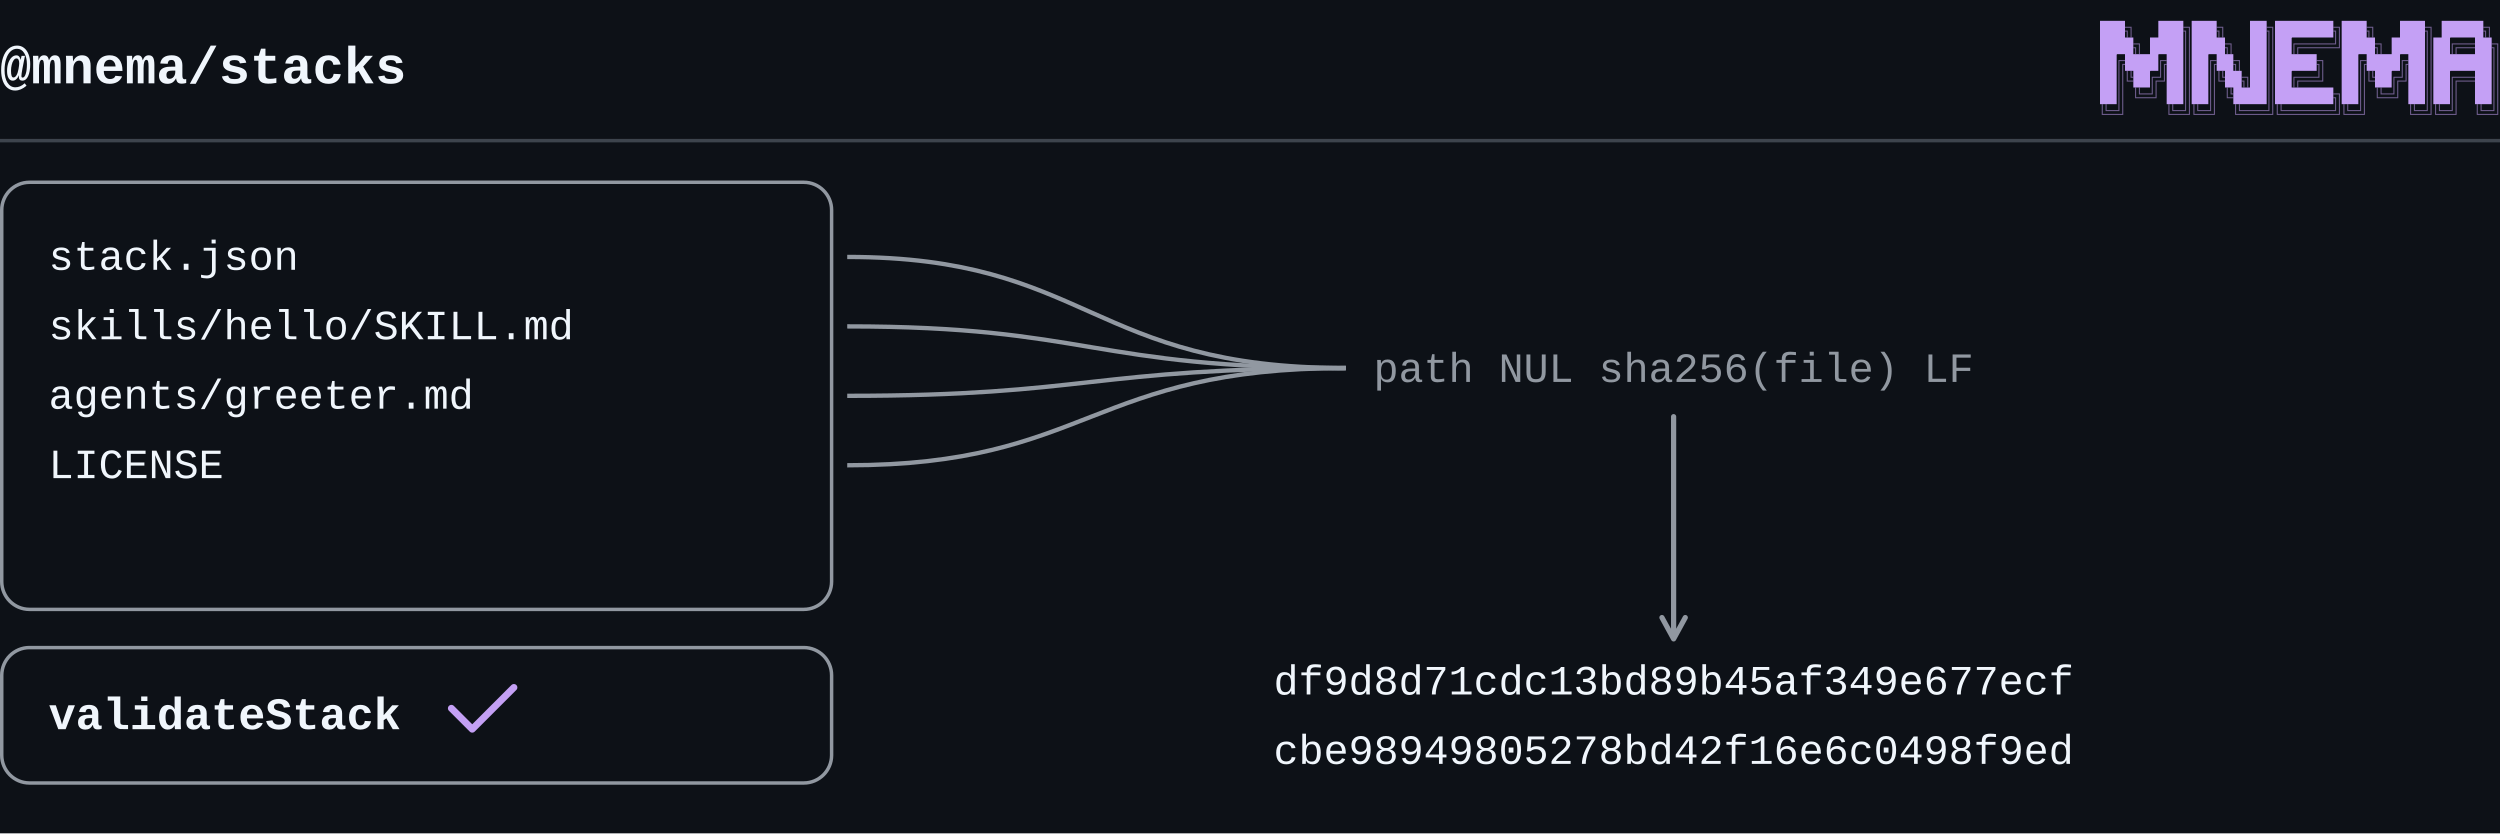
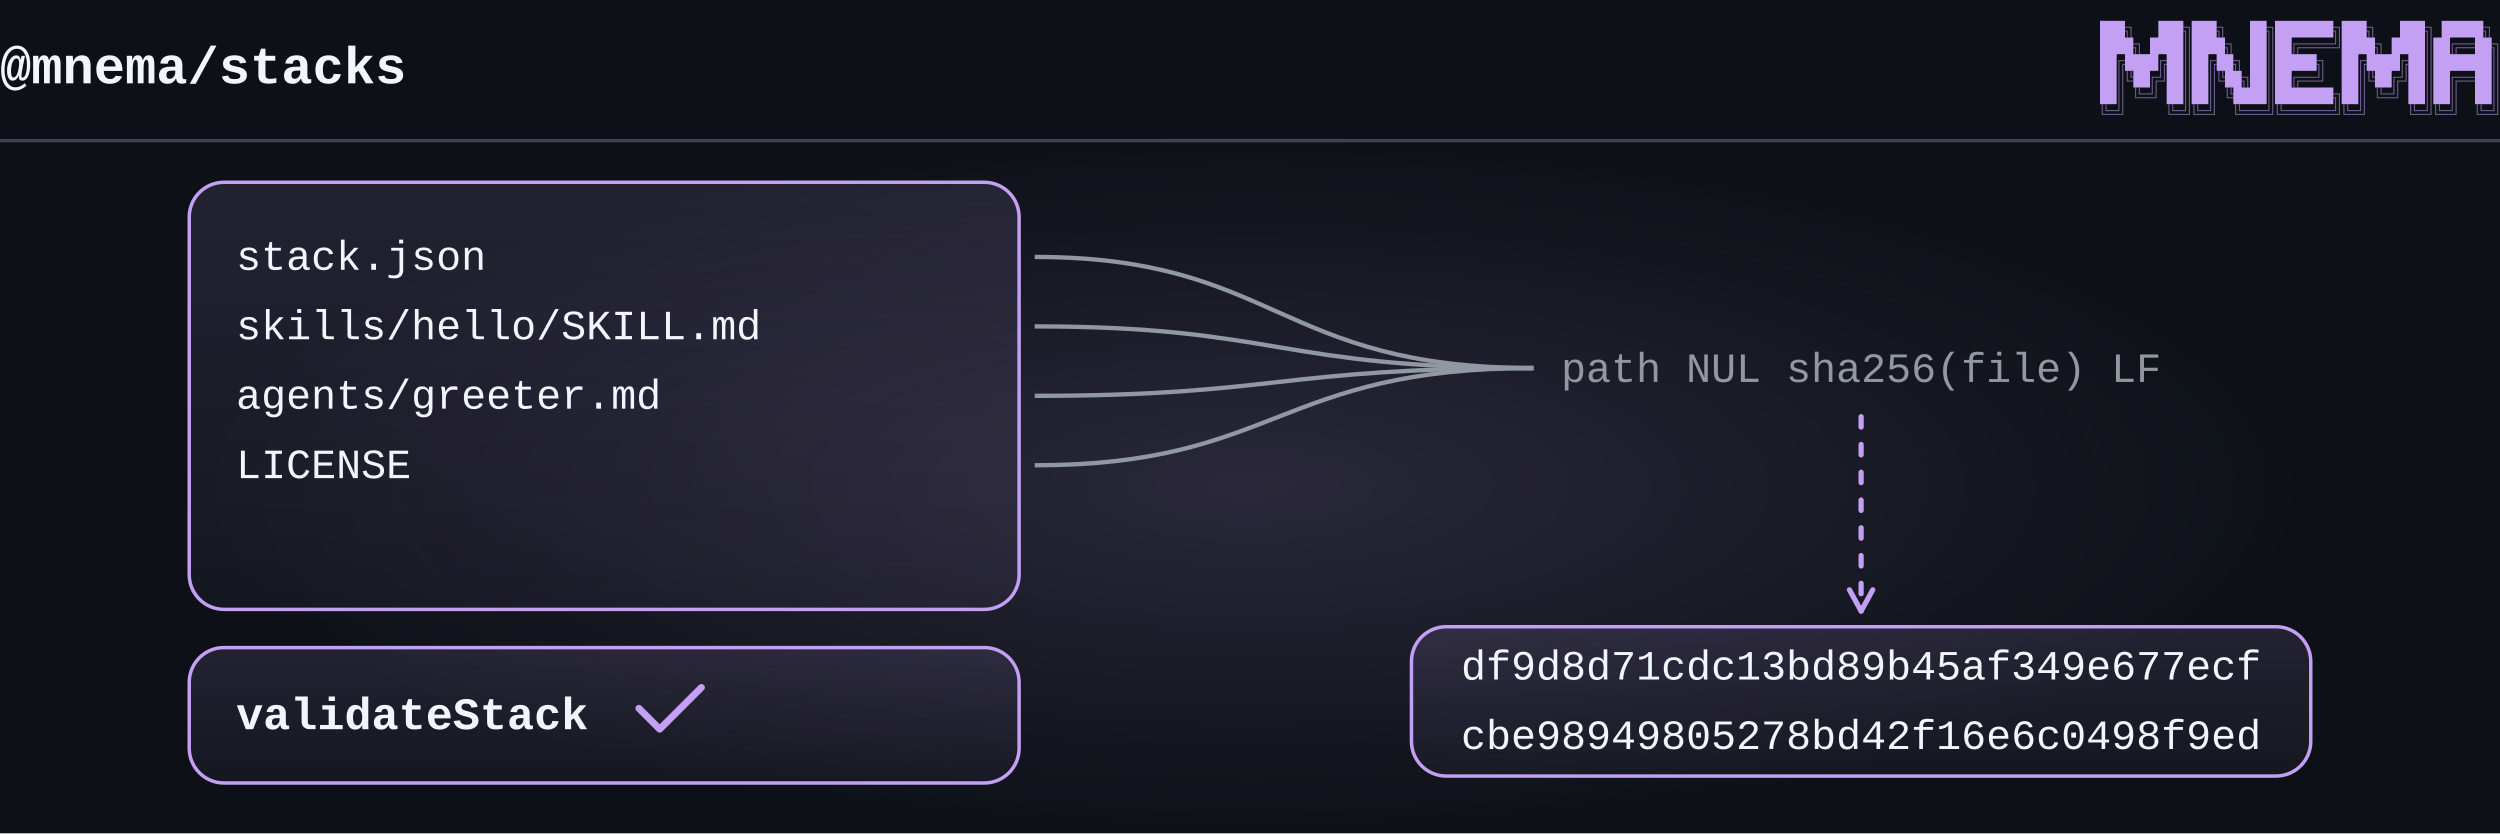
<svg xmlns="http://www.w3.org/2000/svg" width="100%" viewBox="0 0 720 240" role="img" aria-label="The stack contract: the stack.json schema, the validator, and the canonical digest a stack is identified by. A pure library; it runs nothing.">
  <style>
.a{animation-duration:10.5s;animation-iteration-count:infinite;animation-timing-function:ease-in-out}
- @keyframes k0{0%{opacity:0}2.86%{opacity:0}5.71%{opacity:1}90.48%{opacity:1}93.33%{opacity:0}100%{opacity:0}}
- @keyframes k1{0%{opacity:0}6.67%{opacity:0}9.52%{opacity:1}90.48%{opacity:1}93.33%{opacity:0}100%{opacity:0}}
- @keyframes k2{0%{opacity:0}10.48%{opacity:0}13.33%{opacity:1}90.48%{opacity:1}93.33%{opacity:0}100%{opacity:0}}
- @keyframes k3{0%{opacity:0}14.29%{opacity:0}17.14%{opacity:1}90.48%{opacity:1}93.33%{opacity:0}100%{opacity:0}}
- @keyframes k4{0%{opacity:0}19.05%{opacity:0}21.9%{opacity:1}40.95%{opacity:1}43.81%{opacity:0}100%{opacity:0}}
- @keyframes k5{0%{opacity:0}17.14%{opacity:0}20%{opacity:1}90.48%{opacity:1}93.33%{opacity:0}100%{opacity:0}}
- @keyframes k6{0%{opacity:0}24.76%{opacity:0}27.62%{opacity:1}40.95%{opacity:1}43.81%{opacity:0}100%{opacity:0}}
- @keyframes k7{0%{opacity:0}45.71%{opacity:0}48.57%{opacity:1}90.48%{opacity:1}93.33%{opacity:0}100%{opacity:0}}
- @keyframes k8{0%{opacity:0}53.33%{opacity:0}56.19%{opacity:1}90.48%{opacity:1}93.33%{opacity:0}100%{opacity:0}}
- @keyframes k9{0%{opacity:0}57.14%{opacity:0}60%{opacity:1}90.48%{opacity:1}93.33%{opacity:0}100%{opacity:0}}
- @keyframes k10{0%{opacity:0}66.67%{opacity:0}69.52%{opacity:1}90.48%{opacity:1}93.33%{opacity:0}100%{opacity:0}}
- @keyframes k11{0%{opacity:0}72.38%{opacity:0}75.24%{opacity:1}90.48%{opacity:1}93.33%{opacity:0}100%{opacity:0}}
- @keyframes k12{0%{opacity:0}72.38%{opacity:0}75.24%{opacity:1}90.48%{opacity:1}93.33%{opacity:0}100%{opacity:0}}
+ @keyframes k0{0%{opacity:0}1.9%{opacity:0}4.76%{opacity:1}90.48%{opacity:1}93.33%{opacity:0}100%{opacity:0}}
+ @keyframes k1{0%{opacity:0}2.86%{opacity:0}5.71%{opacity:1}90.48%{opacity:1}93.33%{opacity:0}100%{opacity:0}}
+ @keyframes k2{0%{opacity:0}6.67%{opacity:0}9.52%{opacity:1}90.48%{opacity:1}93.33%{opacity:0}100%{opacity:0}}
+ @keyframes k3{0%{opacity:0}10.48%{opacity:0}13.33%{opacity:1}90.48%{opacity:1}93.33%{opacity:0}100%{opacity:0}}
+ @keyframes k4{0%{opacity:0}14.29%{opacity:0}17.14%{opacity:1}90.48%{opacity:1}93.33%{opacity:0}100%{opacity:0}}
+ @keyframes k5{0%{opacity:0}19.05%{opacity:0}21.9%{opacity:1}40.95%{opacity:1}43.81%{opacity:0}100%{opacity:0}}
+ @keyframes k6{0%{opacity:0}17.14%{opacity:0}20%{opacity:1}90.48%{opacity:1}93.33%{opacity:0}100%{opacity:0}}
+ @keyframes k7{0%{opacity:0}24.76%{opacity:0}27.62%{opacity:1}40.95%{opacity:1}43.81%{opacity:0}100%{opacity:0}}
+ @keyframes k8{0%{opacity:0}45.71%{opacity:0}48.57%{opacity:1}90.48%{opacity:1}93.33%{opacity:0}100%{opacity:0}}
+ @keyframes k9{0%{opacity:0}45.24%{opacity:0}46.67%{opacity:1}51.43%{opacity:0}100%{opacity:0}}
+ @keyframes k10{0%{opacity:0}53.33%{opacity:0}56.19%{opacity:1}90.48%{opacity:1}93.33%{opacity:0}100%{opacity:0}}
+ @keyframes k11{0%{transform:translate(536px,120px)}69.52%{transform:translate(536px,120px)}76.19%{transform:translate(536px,176px)}77.14%{transform:translate(536px,176px)}78.1%{transform:translate(536px,120px)}100%{transform:translate(536px,120px)}}
+ @keyframes k12{0%{opacity:0}69.52%{opacity:0}70.67%{opacity:1}75.05%{opacity:1}76.67%{opacity:0}100%{opacity:0}}
+ @keyframes k13{0%{opacity:0}57.14%{opacity:0}60%{opacity:1}90.48%{opacity:1}93.33%{opacity:0}100%{opacity:0}}
+ @keyframes k14{0%{opacity:0}64.76%{opacity:0}67.62%{opacity:1}90.48%{opacity:1}93.33%{opacity:0}100%{opacity:0}}
+ @keyframes k15{0%{opacity:0}65.71%{opacity:0}68.57%{opacity:1}90.48%{opacity:1}93.33%{opacity:0}100%{opacity:0}}
+ @keyframes k16{0%{opacity:0}69.52%{opacity:0}72.38%{opacity:1}90.48%{opacity:1}93.33%{opacity:0}100%{opacity:0}}
+ @keyframes k17{0%{stroke-dashoffset:56}65.71%{stroke-dashoffset:56}70.48%{stroke-dashoffset:0}74.76%{stroke-dashoffset:0}75.71%{stroke-dashoffset:56}100%{stroke-dashoffset:56}}
+ @keyframes k18{0%{opacity:0}65.71%{opacity:0}67.62%{opacity:1}72.38%{opacity:1}74.29%{opacity:0}100%{opacity:0}}
+ @keyframes k19{0%{opacity:0}75.71%{opacity:0}77.14%{opacity:1}81.9%{opacity:0}100%{opacity:0}}
+ @keyframes k20{0%{opacity:0}76.19%{opacity:0}79.05%{opacity:1}90.48%{opacity:1}93.33%{opacity:0}100%{opacity:0}}
+ @keyframes k21{0%{opacity:0}76.19%{opacity:0}79.05%{opacity:1}90.48%{opacity:1}93.33%{opacity:0}100%{opacity:0}}
@media (prefers-reduced-motion: reduce){.a{animation:none!important}}
</style>
+   <defs>
+     <radialGradient id="glow" cx="0.5" cy="0.5" r="0.5">
+       <stop offset="0" stop-color="#c4a0f5" stop-opacity="0.16" />
+       <stop offset="0.6" stop-color="#c4a0f5" stop-opacity="0.06" />
+       <stop offset="1" stop-color="#c4a0f5" stop-opacity="0" />
+     </radialGradient>
+     <linearGradient id="tint" x1="0" y1="0" x2="0" y2="1">
+       <stop offset="0" stop-color="#c4a0f5" stop-opacity="0.12" />
+       <stop offset="1" stop-color="#c4a0f5" stop-opacity="0.04" />
+     </linearGradient>
+   </defs>
  <rect width="720" height="240" fill="#0d1117" />
+   <ellipse class="a" style="animation-name:k0" cx="360" cy="140" rx="300" ry="100" fill="url(#glow)" />
  <text x="0" y="24" font-family="ui-monospace,SFMono-Regular,'SF Mono',Menlo,Consolas,'Liberation Mono',monospace" font-size="15" font-weight="600" fill="#f0f6fc">@mnema/stacks</text>
  <g transform="translate(604.8 6) scale(0.2)">
    <path data-of="blocks" fill="#c4a0f5" d="M0 0h12.5v24.5h-12.5zM12 0h12.5v24.5h-12.5zM24 0h12v24.5h-12zM84 0h12.5v24.5h-12.5zM96 0h12.5v24.5h-12.5zM108 0h12v24.5h-12zM132 0h12.5v24.5h-12.5zM144 0h12.5v24.5h-12.5zM156 0h12v24.5h-12zM216 0h12.5v24.5h-12.5zM228 0h12v24.5h-12zM252 0h12.5v24.5h-12.5zM264 0h12.5v24.5h-12.5zM276 0h12.5v24h-12.5zM288 0h12.5v24h-12.5zM300 0h12.5v24h-12.5zM312 0h12.5v24h-12.5zM324 0h12v24h-12zM348 0h12.5v24.5h-12.5zM360 0h12.5v24.5h-12.5zM372 0h12v24.5h-12zM432 0h12.5v24.5h-12.5zM444 0h12.5v24.5h-12.5zM456 0h12v24.5h-12zM492 0h12.5v24.5h-12.5zM504 0h12.5v24h-12.5zM516 0h12.5v24h-12.5zM528 0h12.5v24h-12.5zM540 0h12v24.5h-12zM0 24h12.5v24.5h-12.5zM12 24h12.5v24.5h-12.5zM24 24h12.5v24h-12.5zM36 24h12v24.5h-12zM72 24h12.5v24.5h-12.5zM84 24h12.5v24h-12.5zM96 24h12.5v24.5h-12.5zM108 24h12v24.5h-12zM132 24h12.5v24.5h-12.5zM144 24h12.5v24.5h-12.5zM156 24h12.5v24h-12.5zM168 24h12v24.5h-12zM216 24h12.5v24.5h-12.5zM228 24h12v24.5h-12zM252 24h12.5v24.5h-12.5zM264 24h12v24.5h-12zM348 24h12.5v24.5h-12.5zM360 24h12.5v24.5h-12.5zM372 24h12.5v24h-12.5zM384 24h12v24.5h-12zM420 24h12.5v24.5h-12.5zM432 24h12.5v24h-12.5zM444 24h12.5v24.5h-12.5zM456 24h12v24.5h-12zM480 24h12.5v24.5h-12.5zM492 24h12v24.5h-12zM540 24h12.5v24.5h-12.5zM552 24h12v24.5h-12zM0 48h12.5v24.5h-12.5zM12 48h12v24.5h-12zM36 48h12.5v24h-12.5zM48 48h12.5v24.5h-12.5zM60 48h12.5v24.5h-12.5zM72 48h12v24h-12zM96 48h12.5v24.5h-12.5zM108 48h12v24.5h-12zM132 48h12.5v24.5h-12.5zM144 48h12v24.5h-12zM168 48h12.5v24h-12.5zM180 48h12v24.5h-12zM216 48h12.5v24.5h-12.5zM228 48h12v24.5h-12zM252 48h12.5v24.5h-12.5zM264 48h12.5v24.5h-12.5zM276 48h12.5v24h-12.5zM288 48h12.5v24h-12.5zM300 48h12v24h-12zM348 48h12.5v24.5h-12.5zM360 48h12v24.5h-12zM384 48h12.5v24h-12.5zM396 48h12.5v24.5h-12.5zM408 48h12.5v24.5h-12.5zM420 48h12v24h-12zM444 48h12.5v24.5h-12.5zM456 48h12v24.5h-12zM480 48h12.5v24.5h-12.5zM492 48h12.5v24.5h-12.5zM504 48h12.5v24h-12.5zM516 48h12.5v24h-12.5zM528 48h12.5v24h-12.5zM540 48h12.5v24.5h-12.5zM552 48h12v24.5h-12zM0 72h12.5v24.5h-12.5zM12 72h12v24.5h-12zM48 72h12.5v24h-12.5zM60 72h12v24h-12zM96 72h12.5v24.5h-12.5zM108 72h12v24.5h-12zM132 72h12.5v24.5h-12.5zM144 72h12v24.5h-12zM180 72h12.5v24h-12.5zM192 72h12v24.5h-12zM216 72h12.5v24.5h-12.5zM228 72h12v24.5h-12zM252 72h12.5v24.5h-12.5zM264 72h12v24.5h-12zM348 72h12.5v24.5h-12.5zM360 72h12v24.5h-12zM396 72h12.5v24h-12.5zM408 72h12v24h-12zM444 72h12.5v24.5h-12.5zM456 72h12v24.5h-12zM480 72h12.5v24.5h-12.5zM492 72h12v24.5h-12zM540 72h12.5v24.5h-12.5zM552 72h12v24.5h-12zM0 96h12.5v24h-12.5zM12 96h12v24h-12zM96 96h12.5v24h-12.5zM108 96h12v24h-12zM132 96h12.5v24h-12.5zM144 96h12v24h-12zM192 96h12.5v24h-12.5zM204 96h12.5v24h-12.5zM216 96h12.5v24h-12.5zM228 96h12v24h-12zM252 96h12.5v24h-12.5zM264 96h12.5v24h-12.5zM276 96h12.5v24h-12.5zM288 96h12.5v24h-12.5zM300 96h12.5v24h-12.5zM312 96h12.5v24h-12.5zM324 96h12v24h-12zM348 96h12.5v24h-12.5zM360 96h12v24h-12zM444 96h12.5v24h-12.5zM456 96h12v24h-12zM480 96h12.5v24h-12.5zM492 96h12v24h-12zM540 96h12.5v24h-12.5zM552 96h12v24h-12z" />
    <path data-of="lines" fill="none" stroke="#c4a0f5" stroke-opacity="0.55" stroke-width="1.5" stroke-linejoin="miter" d="M36 9.25L44.75 9.25L44.75 24M36 14.75L39.25 14.75L39.25 24M120 9.25L128.75 9.25L128.75 24M120 14.75L123.25 14.75L123.25 24M168 9.25L176.75 9.25L176.75 24M168 14.75L171.25 14.75L171.25 24M240 9.25L248.75 9.25L248.75 24M240 14.75L243.25 14.75L243.25 24M336 9.25L344.75 9.25L344.75 24M336 14.75L339.25 14.75L339.25 24M384 9.25L392.75 9.25L392.75 24M384 14.75L387.25 14.75L387.25 24M468 9.25L476.75 9.25L476.75 24M468 14.75L471.25 14.75L471.25 24M552 9.25L560.75 9.25L560.75 24M552 14.75L555.25 14.75L555.25 24M48 33.25L56.75 33.25L56.75 48M48 38.75L51.25 38.75L51.25 48M123.25 24L123.25 48M128.75 24L128.75 48M180 33.25L188.75 33.25L188.75 48M180 38.75L183.25 38.75L183.25 48M243.25 24L243.25 48M248.75 24L248.75 48M288 33.25L279.25 33.25L279.25 48M288 38.75L284.75 38.75L284.75 48M288 33.25L300 33.25M288 38.75L300 38.75M300 33.25L312 33.25M300 38.75L312 38.75M312 33.25L324 33.25M312 38.75L324 38.75M324 33.25L336 33.25M324 38.75L336 38.75M344.75 24L344.75 38.75L336 38.75M339.25 24L339.25 33.25L336 33.25M396 33.25L404.75 33.25L404.75 48M396 38.75L399.25 38.75L399.25 48M471.25 24L471.25 48M476.75 24L476.75 48M516 33.25L507.25 33.25L507.25 48M516 38.75L512.75 38.75L512.75 48M516 33.25L528 33.25M516 38.75L528 38.75M528 33.25L540 33.25M528 38.75L540 38.75M564 33.25L572.75 33.25L572.75 48M564 38.75L567.25 38.75L567.25 48M36 57.25L27.25 57.25L27.25 72M36 62.75L32.75 62.75L32.75 72M96 57.25L87.25 57.25L87.25 72M96 62.75L92.75 62.75L92.75 72M123.25 48L123.25 72M128.75 48L128.75 72M168 57.25L159.25 57.25L159.25 72M168 62.75L164.75 62.75L164.75 72M192 57.25L200.75 57.25L200.75 72M192 62.75L195.25 62.75L195.25 72M243.25 48L243.25 72M248.75 48L248.75 72M312 57.25L320.75 57.25L320.75 72M312 62.75L315.25 62.75L315.25 72M384 57.25L375.25 57.25L375.25 72M384 62.75L380.75 62.75L380.75 72M444 57.25L435.25 57.25L435.25 72M444 62.75L440.75 62.75L440.75 72M471.25 48L471.25 72M476.75 48L476.75 72M567.25 48L567.25 72M572.75 48L572.75 72M27.25 72L27.25 96M32.75 72L32.75 96M39.25 72L39.25 86.75L48 86.75M44.75 72L44.75 81.25L48 81.25M84 81.25L75.25 81.25L75.25 96M84 86.75L80.75 86.75L80.75 96M92.75 72L92.75 86.75L84 86.75M87.25 72L87.25 81.25L84 81.25M123.25 72L123.25 96M128.75 72L128.75 96M159.25 72L159.25 96M164.75 72L164.75 96M171.25 72L171.25 86.75L180 86.75M176.75 72L176.75 81.25L180 81.25M204 81.25L212.75 81.25L212.75 96M204 86.75L207.25 86.75L207.25 96M243.25 72L243.25 96M248.75 72L248.75 96M288 81.25L279.25 81.25L279.25 96M288 86.75L284.75 86.75L284.75 96M288 81.25L300 81.25M288 86.75L300 86.75M300 81.25L312 81.25M300 86.75L312 86.75M320.75 72L320.75 86.75L312 86.75M315.25 72L315.25 81.25L312 81.25M375.25 72L375.25 96M380.75 72L380.75 96M387.25 72L387.25 86.75L396 86.75M392.75 72L392.75 81.25L396 81.25M432 81.25L423.25 81.25L423.25 96M432 86.75L428.75 86.75L428.75 96M440.75 72L440.75 86.75L432 86.75M435.25 72L435.25 81.25L432 81.25M471.25 72L471.25 96M476.75 72L476.75 96M516 81.25L507.25 81.25L507.25 96M516 86.75L512.75 86.75L512.75 96M516 81.25L528 81.25M516 86.75L528 86.75M528 81.25L540 81.25M528 86.75L540 86.75M567.25 72L567.25 96M572.75 72L572.75 96M27.25 96L27.25 120M32.75 96L32.75 120M51.25 96L51.25 110.75L60 110.75M56.75 96L56.75 105.25L60 105.25M60 105.25L72 105.25M60 110.75L72 110.75M80.75 96L80.75 110.75L72 110.75M75.25 96L75.25 105.25L72 105.25M123.25 96L123.25 120M128.75 96L128.75 120M159.25 96L159.25 120M164.75 96L164.75 120M183.25 96L183.25 110.75L192 110.75M188.75 96L188.75 105.25L192 105.25M243.25 96L243.25 120M248.75 96L248.75 120M336 105.25L344.75 105.25L344.75 120M336 110.75L339.25 110.75L339.25 120M375.25 96L375.25 120M380.75 96L380.75 120M399.25 96L399.25 110.75L408 110.75M404.75 96L404.75 105.25L408 105.25M408 105.25L420 105.25M408 110.75L420 110.75M428.75 96L428.75 110.75L420 110.75M423.25 96L423.25 105.25L420 105.25M471.25 96L471.25 120M476.75 96L476.75 120M507.25 96L507.25 120M512.75 96L512.75 120M567.25 96L567.25 120M572.75 96L572.75 120M3.25 120L3.25 134.75L12 134.75M8.75 120L8.75 129.25L12 129.25M12 129.25L24 129.25M12 134.75L24 134.75M32.75 120L32.75 134.75L24 134.75M27.25 120L27.25 129.25L24 129.25M99.25 120L99.25 134.75L108 134.75M104.75 120L104.75 129.25L108 129.25M108 129.25L120 129.25M108 134.75L120 134.75M128.75 120L128.75 134.75L120 134.75M123.25 120L123.25 129.25L120 129.25M135.25 120L135.25 134.75L144 134.75M140.75 120L140.75 129.25L144 129.25M144 129.25L156 129.25M144 134.75L156 134.75M164.75 120L164.75 134.75L156 134.75M159.25 120L159.25 129.25L156 129.25M195.25 120L195.25 134.75L204 134.75M200.75 120L200.75 129.25L204 129.25M204 129.25L216 129.25M204 134.75L216 134.75M216 129.25L228 129.25M216 134.75L228 134.75M228 129.25L240 129.25M228 134.75L240 134.75M248.75 120L248.75 134.75L240 134.75M243.25 120L243.25 129.25L240 129.25M255.25 120L255.25 134.75L264 134.75M260.75 120L260.75 129.25L264 129.25M264 129.25L276 129.25M264 134.75L276 134.75M276 129.25L288 129.25M276 134.75L288 134.75M288 129.25L300 129.25M288 134.75L300 134.75M300 129.25L312 129.25M300 134.75L312 134.75M312 129.25L324 129.25M312 134.75L324 134.75M324 129.25L336 129.25M324 134.75L336 134.75M344.75 120L344.75 134.75L336 134.75M339.25 120L339.25 129.25L336 129.25M351.25 120L351.25 134.75L360 134.75M356.75 120L356.75 129.25L360 129.25M360 129.25L372 129.25M360 134.75L372 134.75M380.75 120L380.75 134.75L372 134.75M375.25 120L375.25 129.25L372 129.25M447.25 120L447.25 134.75L456 134.75M452.75 120L452.75 129.25L456 129.25M456 129.25L468 129.25M456 134.75L468 134.75M476.75 120L476.75 134.75L468 134.75M471.25 120L471.25 129.25L468 129.25M483.25 120L483.25 134.75L492 134.75M488.75 120L488.75 129.25L492 129.25M492 129.25L504 129.25M492 134.75L504 134.75M512.75 120L512.75 134.75L504 134.75M507.25 120L507.25 129.25L504 129.25M543.25 120L543.25 134.75L552 134.75M548.75 120L548.75 129.25L552 129.25M552 129.25L564 129.25M552 134.75L564 134.75M572.75 120L572.75 134.75L564 134.75M567.25 120L567.25 129.25L564 129.25" />
  </g>
  <path d="M0 40.5H720" stroke="#3d444d" />
-   <rect x="0.5" y="52.5" width="239" height="123" rx="8" fill="none" stroke="#9198a1" />
-   <text class="a" style="animation-name:k0" x="14" y="77.7" font-family="ui-monospace,SFMono-Regular,'SF Mono',Menlo,Consolas,'Liberation Mono',monospace" font-size="12" fill="#f0f6fc">stack.json</text>
-   <text class="a" style="animation-name:k1" x="14" y="97.7" font-family="ui-monospace,SFMono-Regular,'SF Mono',Menlo,Consolas,'Liberation Mono',monospace" font-size="12" fill="#f0f6fc">skills/hello/SKILL.md</text>
-   <text class="a" style="animation-name:k2" x="14" y="117.7" font-family="ui-monospace,SFMono-Regular,'SF Mono',Menlo,Consolas,'Liberation Mono',monospace" font-size="12" fill="#f0f6fc">agents/greeter.md</text>
-   <text class="a" style="animation-name:k3" x="14" y="137.7" font-family="ui-monospace,SFMono-Regular,'SF Mono',Menlo,Consolas,'Liberation Mono',monospace" font-size="12" fill="#f0f6fc">LICENSE</text>
-   <text class="a" style="animation-name:k4" opacity="0" x="14" y="157.7" font-family="ui-monospace,SFMono-Regular,'SF Mono',Menlo,Consolas,'Liberation Mono',monospace" font-size="12" fill="#f0f6fc">.mcp.json</text>
-   <rect x="0.5" y="186.5" width="239" height="39" rx="8" fill="none" stroke="#9198a1" />
-   <text class="a" style="animation-name:k5" x="14" y="210" font-family="ui-monospace,SFMono-Regular,'SF Mono',Menlo,Consolas,'Liberation Mono',monospace" font-size="13" font-weight="600" fill="#f0f6fc">validateStack</text>
-   <text class="a" style="animation-name:k6" opacity="0" x="130" y="209.7" font-family="ui-monospace,SFMono-Regular,'SF Mono',Menlo,Consolas,'Liberation Mono',monospace" font-size="12" fill="#f0f6fc">mcp-server</text>
-   <path class="a" style="animation-name:k7" d="M130 204L136 210L148 198" fill="none" stroke="#c4a0f5" stroke-width="2" stroke-linecap="round" stroke-linejoin="round" />
-   <g class="a" style="animation-name:k8">
-     <path d="M244 74C313.8 74 313.8 106 387.6 106" fill="none" stroke="#9198a1" stroke-width="1.25" />
-     <path d="M244 94C313.8 94 313.8 106 387.6 106" fill="none" stroke="#9198a1" stroke-width="1.25" />
-     <path d="M244 114C313.8 114 313.8 106 387.6 106" fill="none" stroke="#9198a1" stroke-width="1.25" />
-     <path d="M244 134C313.8 134 313.8 106 387.6 106" fill="none" stroke="#9198a1" stroke-width="1.25" />
+   <rect x="54.5" y="52.5" width="239" height="123" rx="10" fill="url(#tint)" stroke="#c4a0f5" />
+   <text class="a" style="animation-name:k1" x="68" y="77.7" font-family="ui-monospace,SFMono-Regular,'SF Mono',Menlo,Consolas,'Liberation Mono',monospace" font-size="12" fill="#f0f6fc">stack.json</text>
+   <text class="a" style="animation-name:k2" x="68" y="97.7" font-family="ui-monospace,SFMono-Regular,'SF Mono',Menlo,Consolas,'Liberation Mono',monospace" font-size="12" fill="#f0f6fc">skills/hello/SKILL.md</text>
+   <text class="a" style="animation-name:k3" x="68" y="117.7" font-family="ui-monospace,SFMono-Regular,'SF Mono',Menlo,Consolas,'Liberation Mono',monospace" font-size="12" fill="#f0f6fc">agents/greeter.md</text>
+   <text class="a" style="animation-name:k4" x="68" y="137.7" font-family="ui-monospace,SFMono-Regular,'SF Mono',Menlo,Consolas,'Liberation Mono',monospace" font-size="12" fill="#f0f6fc">LICENSE</text>
+   <text class="a" style="animation-name:k5" opacity="0" x="68" y="157.7" font-family="ui-monospace,SFMono-Regular,'SF Mono',Menlo,Consolas,'Liberation Mono',monospace" font-size="12" fill="#f0f6fc">.mcp.json</text>
+   <rect x="54.5" y="186.5" width="239" height="39" rx="10" fill="url(#tint)" stroke="#c4a0f5" />
+   <text class="a" style="animation-name:k6" x="68" y="210" font-family="ui-monospace,SFMono-Regular,'SF Mono',Menlo,Consolas,'Liberation Mono',monospace" font-size="13" font-weight="600" fill="#f0f6fc">validateStack</text>
+   <text class="a" style="animation-name:k7" opacity="0" x="184" y="209.7" font-family="ui-monospace,SFMono-Regular,'SF Mono',Menlo,Consolas,'Liberation Mono',monospace" font-size="12" fill="#f0f6fc">mcp-server</text>
+   <path class="a" style="animation-name:k8" d="M184 204L190 210L202 198" fill="none" stroke="#c4a0f5" stroke-width="2" stroke-linecap="round" stroke-linejoin="round" />
+   <rect class="a" style="animation-name:k9" opacity="0" x="55.5" y="187.5" width="237" height="37" rx="9" fill="none" stroke="#c4a0f5" stroke-width="3" />
+   <g class="a" style="animation-name:k10">
+     <path d="M298 74C367.8 74 367.8 106 441.6 106" fill="none" stroke="#9198a1" stroke-width="1.25" />
+     <path d="M298 94C367.8 94 367.8 106 441.6 106" fill="none" stroke="#9198a1" stroke-width="1.25" />
+     <path d="M298 114C367.8 114 367.8 106 441.6 106" fill="none" stroke="#9198a1" stroke-width="1.25" />
+     <path d="M298 134C367.8 134 367.8 106 441.6 106" fill="none" stroke="#9198a1" stroke-width="1.25" />
  </g>
-   <text class="a" style="animation-name:k9" x="482" y="110" font-family="ui-monospace,SFMono-Regular,'SF Mono',Menlo,Consolas,'Liberation Mono',monospace" font-size="12" fill="#9198a1" text-anchor="middle">path NUL sha256(file) LF</text>
-   <path class="a" style="animation-name:k10" d="M482 120L482 184M485.36 177.86L482 184L478.64 177.86" fill="none" stroke="#9198a1" stroke-width="1.5" stroke-linecap="round" stroke-linejoin="round" />
-   <text class="a" style="animation-name:k11" x="482" y="200" font-family="ui-monospace,SFMono-Regular,'SF Mono',Menlo,Consolas,'Liberation Mono',monospace" font-size="12" fill="#f0f6fc" text-anchor="middle">df9d8d71cdc13bd89b45af349e677ecf</text>
-   <text class="a" style="animation-name:k12" x="482" y="220" font-family="ui-monospace,SFMono-Regular,'SF Mono',Menlo,Consolas,'Liberation Mono',monospace" font-size="12" fill="#f0f6fc" text-anchor="middle">cbe98949805278bd42f16e6c0498f9ed</text>
+   <text class="a" style="animation-name:k13" x="536" y="110" font-family="ui-monospace,SFMono-Regular,'SF Mono',Menlo,Consolas,'Liberation Mono',monospace" font-size="12" fill="#9198a1" text-anchor="middle">path NUL sha256(file) LF</text>
+   <g class="a" style="animation-name:k14">
+     <rect x="406.5" y="180.5" width="259" height="43" rx="10" fill="url(#tint)" stroke="#c4a0f5" />
+   </g>
+   <path class="a" style="animation-name:k15" d="M536 120L536 176" fill="none" stroke="#c4a0f5" stroke-dasharray="3 5" stroke-linecap="round" stroke-width="1.5" />
+   <path class="a" style="animation-name:k16" d="M539.36 169.86L536 176L532.64 169.86" fill="none" stroke="#c4a0f5" stroke-width="1.5" stroke-linecap="round" stroke-linejoin="round" />
+   <path class="a" style="animation-name:k17,k18" opacity="0" d="M536 120L536 176" fill="none" stroke="#c4a0f5" stroke-width="2" stroke-linecap="round" stroke-dasharray="56 56" />
+   <g class="a" style="animation-name:k11,k12" opacity="0">
+     <circle r="8" fill="#c4a0f5" fill-opacity="0.22" />
+     <circle r="4" fill="#c4a0f5" />
+   </g>
+   <rect class="a" style="animation-name:k19" opacity="0" x="407.5" y="181.5" width="257" height="41" rx="9" fill="none" stroke="#c4a0f5" stroke-width="3" />
+   <text class="a" style="animation-name:k20" x="536" y="195.7" font-family="ui-monospace,SFMono-Regular,'SF Mono',Menlo,Consolas,'Liberation Mono',monospace" font-size="12" fill="#f0f6fc" text-anchor="middle">df9d8d71cdc13bd89b45af349e677ecf</text>
+   <text class="a" style="animation-name:k21" x="536" y="215.7" font-family="ui-monospace,SFMono-Regular,'SF Mono',Menlo,Consolas,'Liberation Mono',monospace" font-size="12" fill="#f0f6fc" text-anchor="middle">cbe98949805278bd42f16e6c0498f9ed</text>
</svg>
